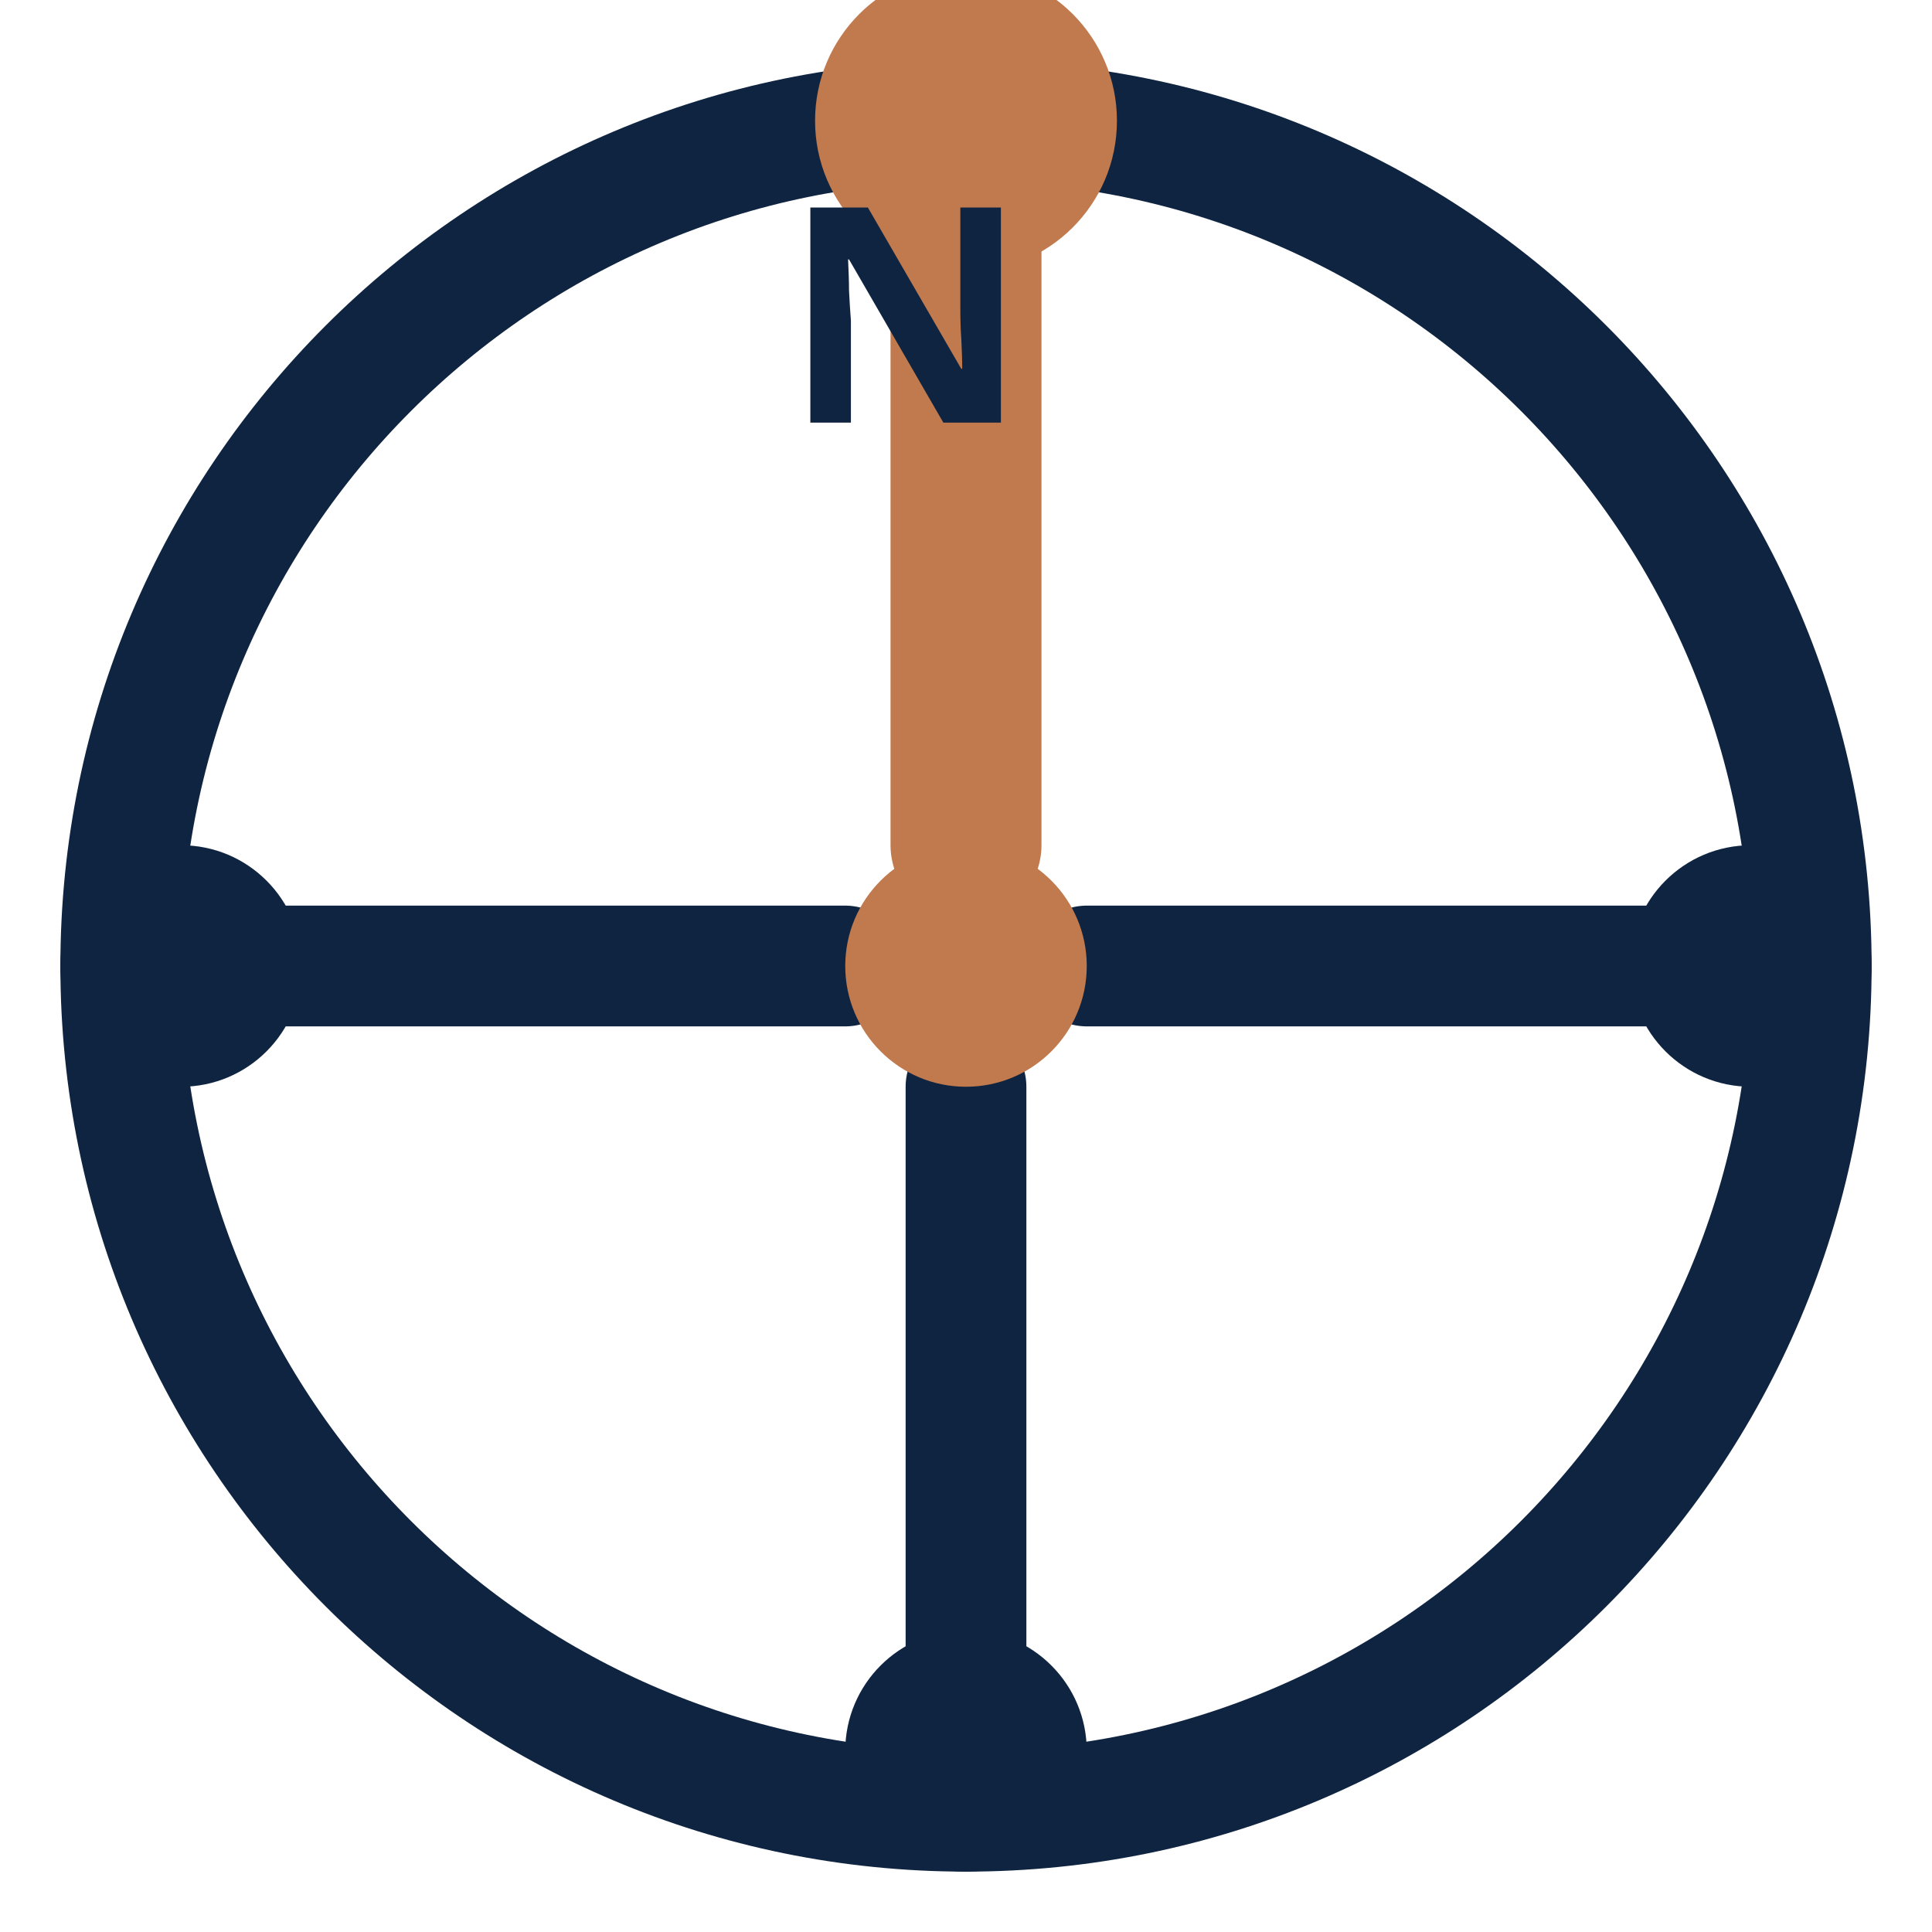
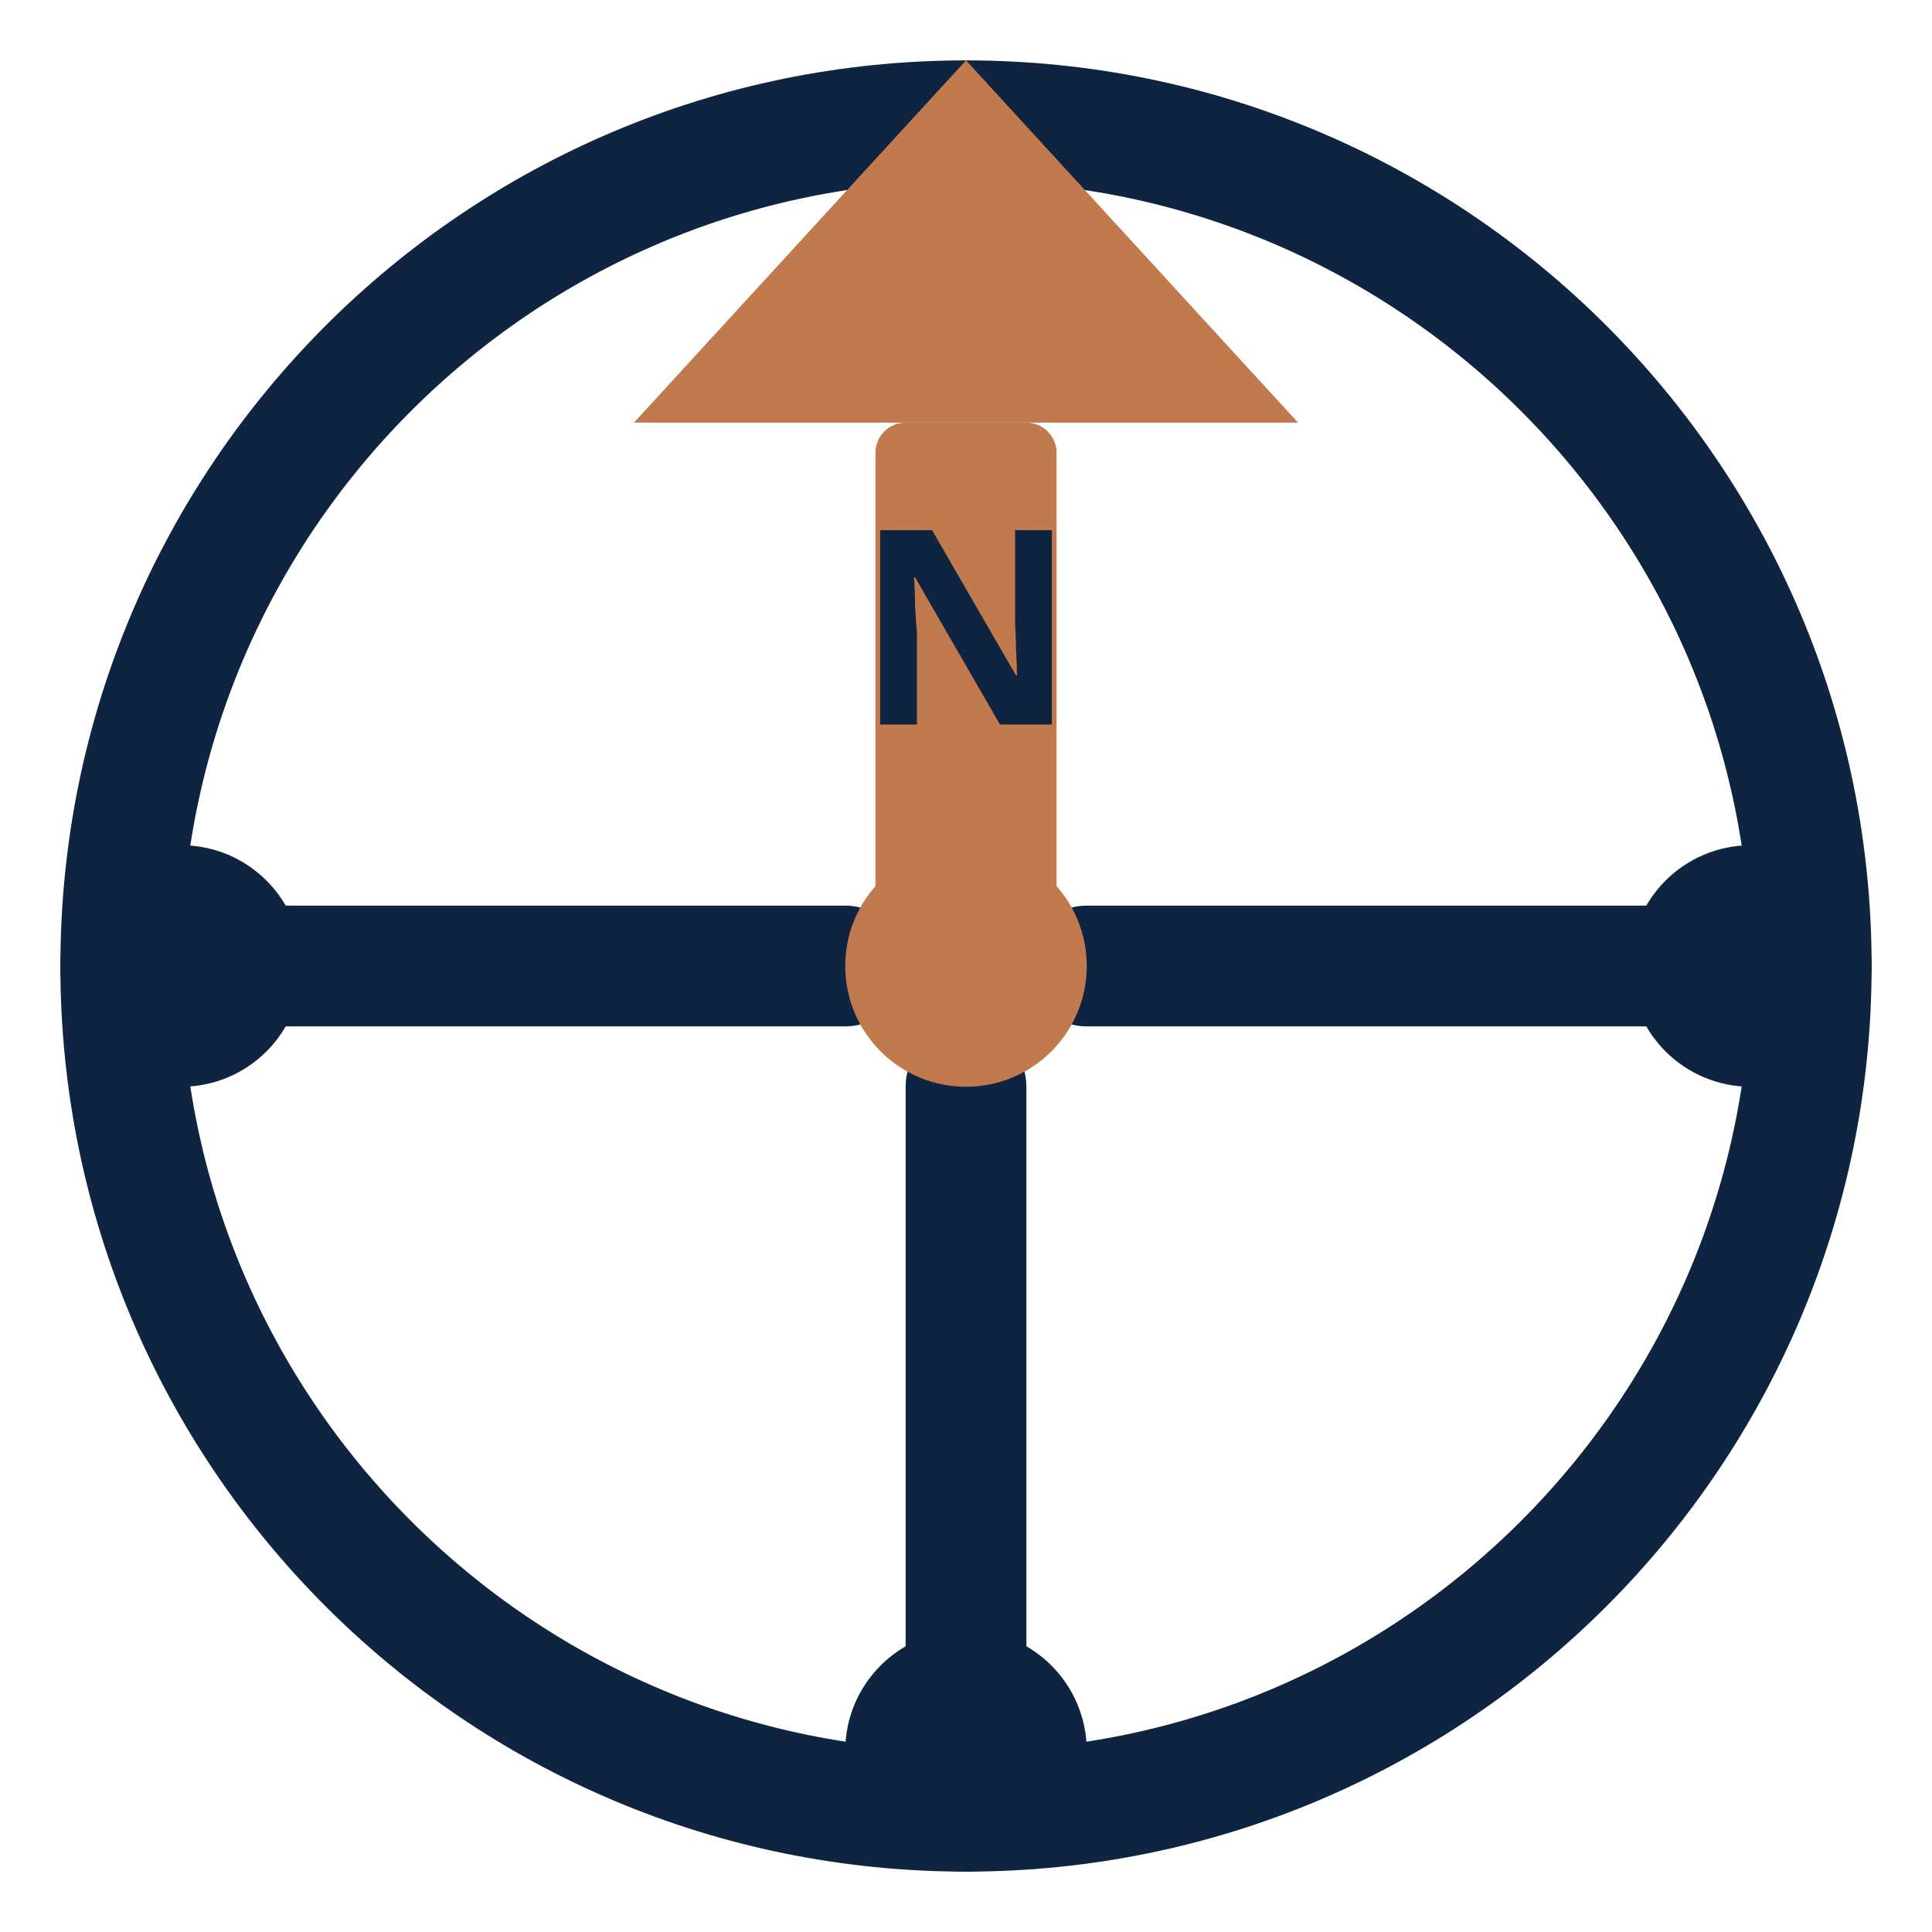
<svg xmlns="http://www.w3.org/2000/svg" viewBox="0 0 32 32" fill="none">
  <circle cx="16" cy="16" r="14" stroke="#0F2440" stroke-width="2" fill="none" />
-   <line x1="16" y1="14" x2="16" y2="2" stroke="#C17A4E" stroke-width="2.5" stroke-linecap="round" />
-   <circle cx="16" cy="2" r="2.5" fill="#C17A4E" />
-   <text x="15" y="7" text-anchor="middle" font-family="Geist, system-ui, sans-serif" font-size="5" font-weight="700" fill="#0F2440">N</text>
+   <rect x="14.5" y="7" width="3" height="9" fill="#C17A4E" rx="0.5" />
+   <polygon points="10.5,7 16,1 21.5,7" fill="#C17A4E" />
+   <text x="16" y="12" text-anchor="middle" font-family="Geist, system-ui, sans-serif" font-size="4.5" font-weight="700" fill="#0F2440">N</text>
  <line x1="18" y1="16" x2="29" y2="16" stroke="#0F2440" stroke-width="2" stroke-linecap="round" />
  <circle cx="29" cy="16" r="2" fill="#0F2440" />
  <line x1="14" y1="16" x2="3" y2="16" stroke="#0F2440" stroke-width="2" stroke-linecap="round" />
  <circle cx="3" cy="16" r="2" fill="#0F2440" />
  <line x1="16" y1="18" x2="16" y2="29" stroke="#0F2440" stroke-width="2" stroke-linecap="round" />
  <circle cx="16" cy="29" r="2" fill="#0F2440" />
  <circle cx="16" cy="16" r="2" fill="#C17A4E" />
</svg>
